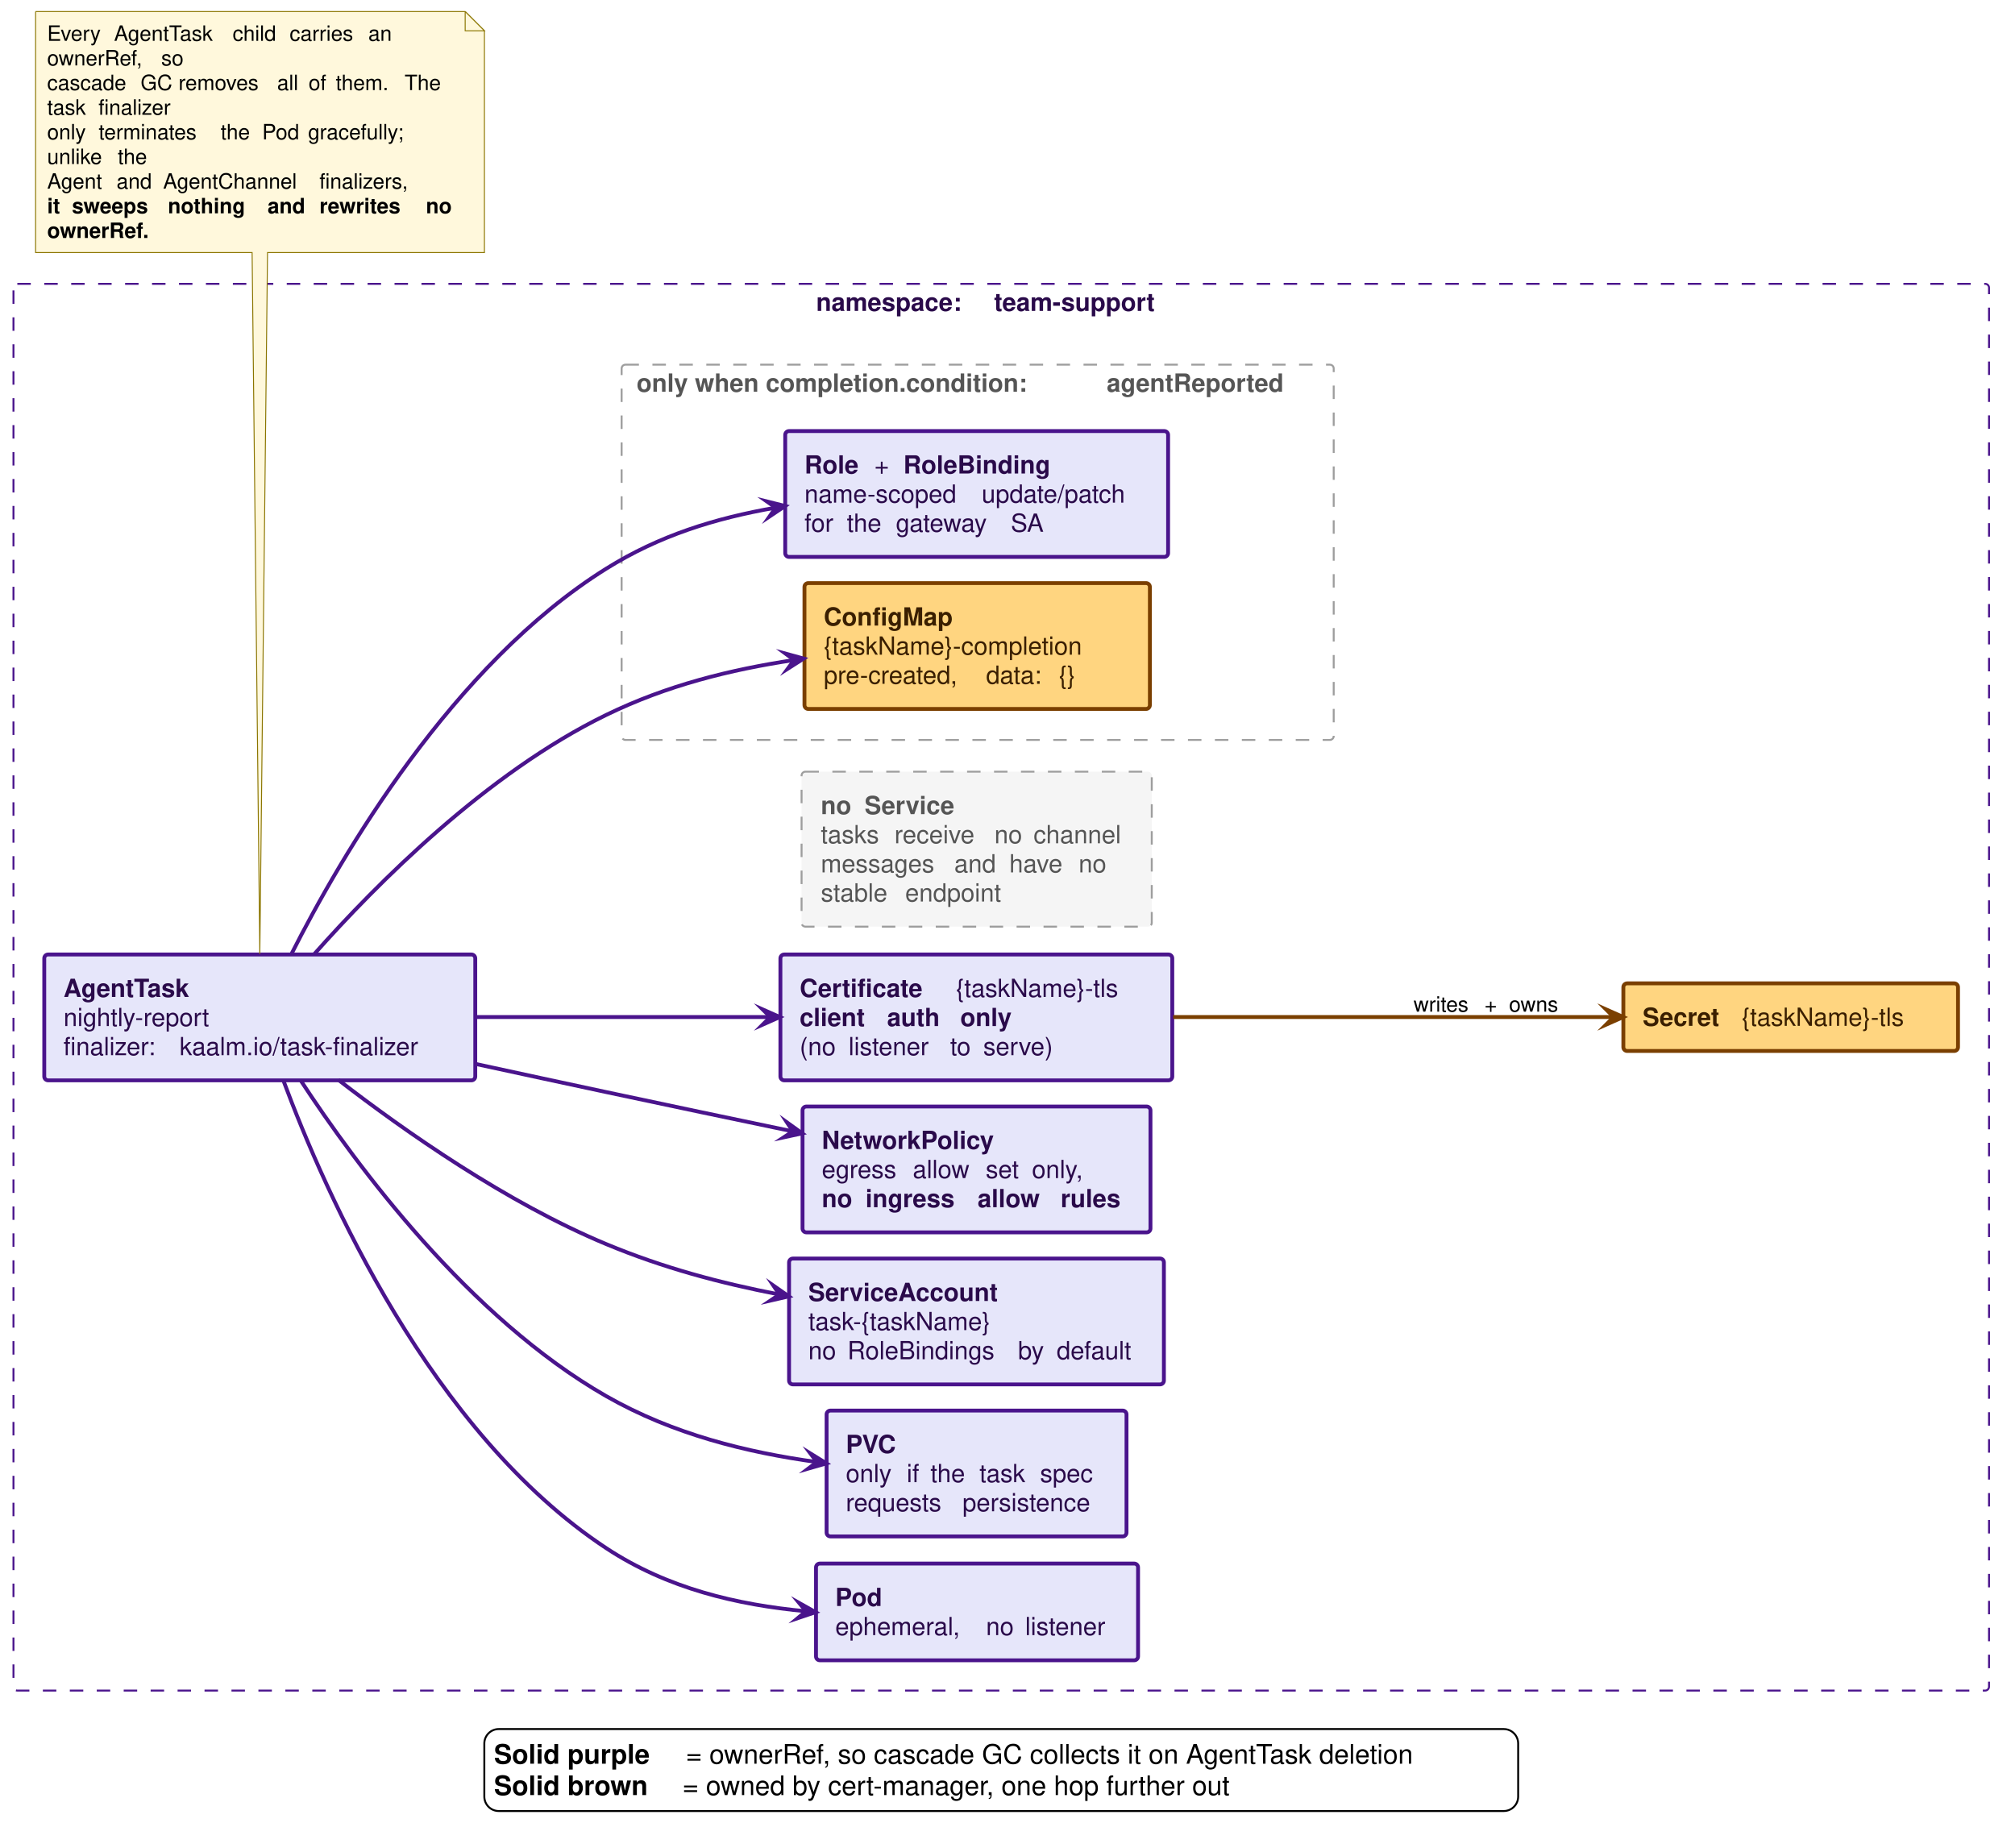
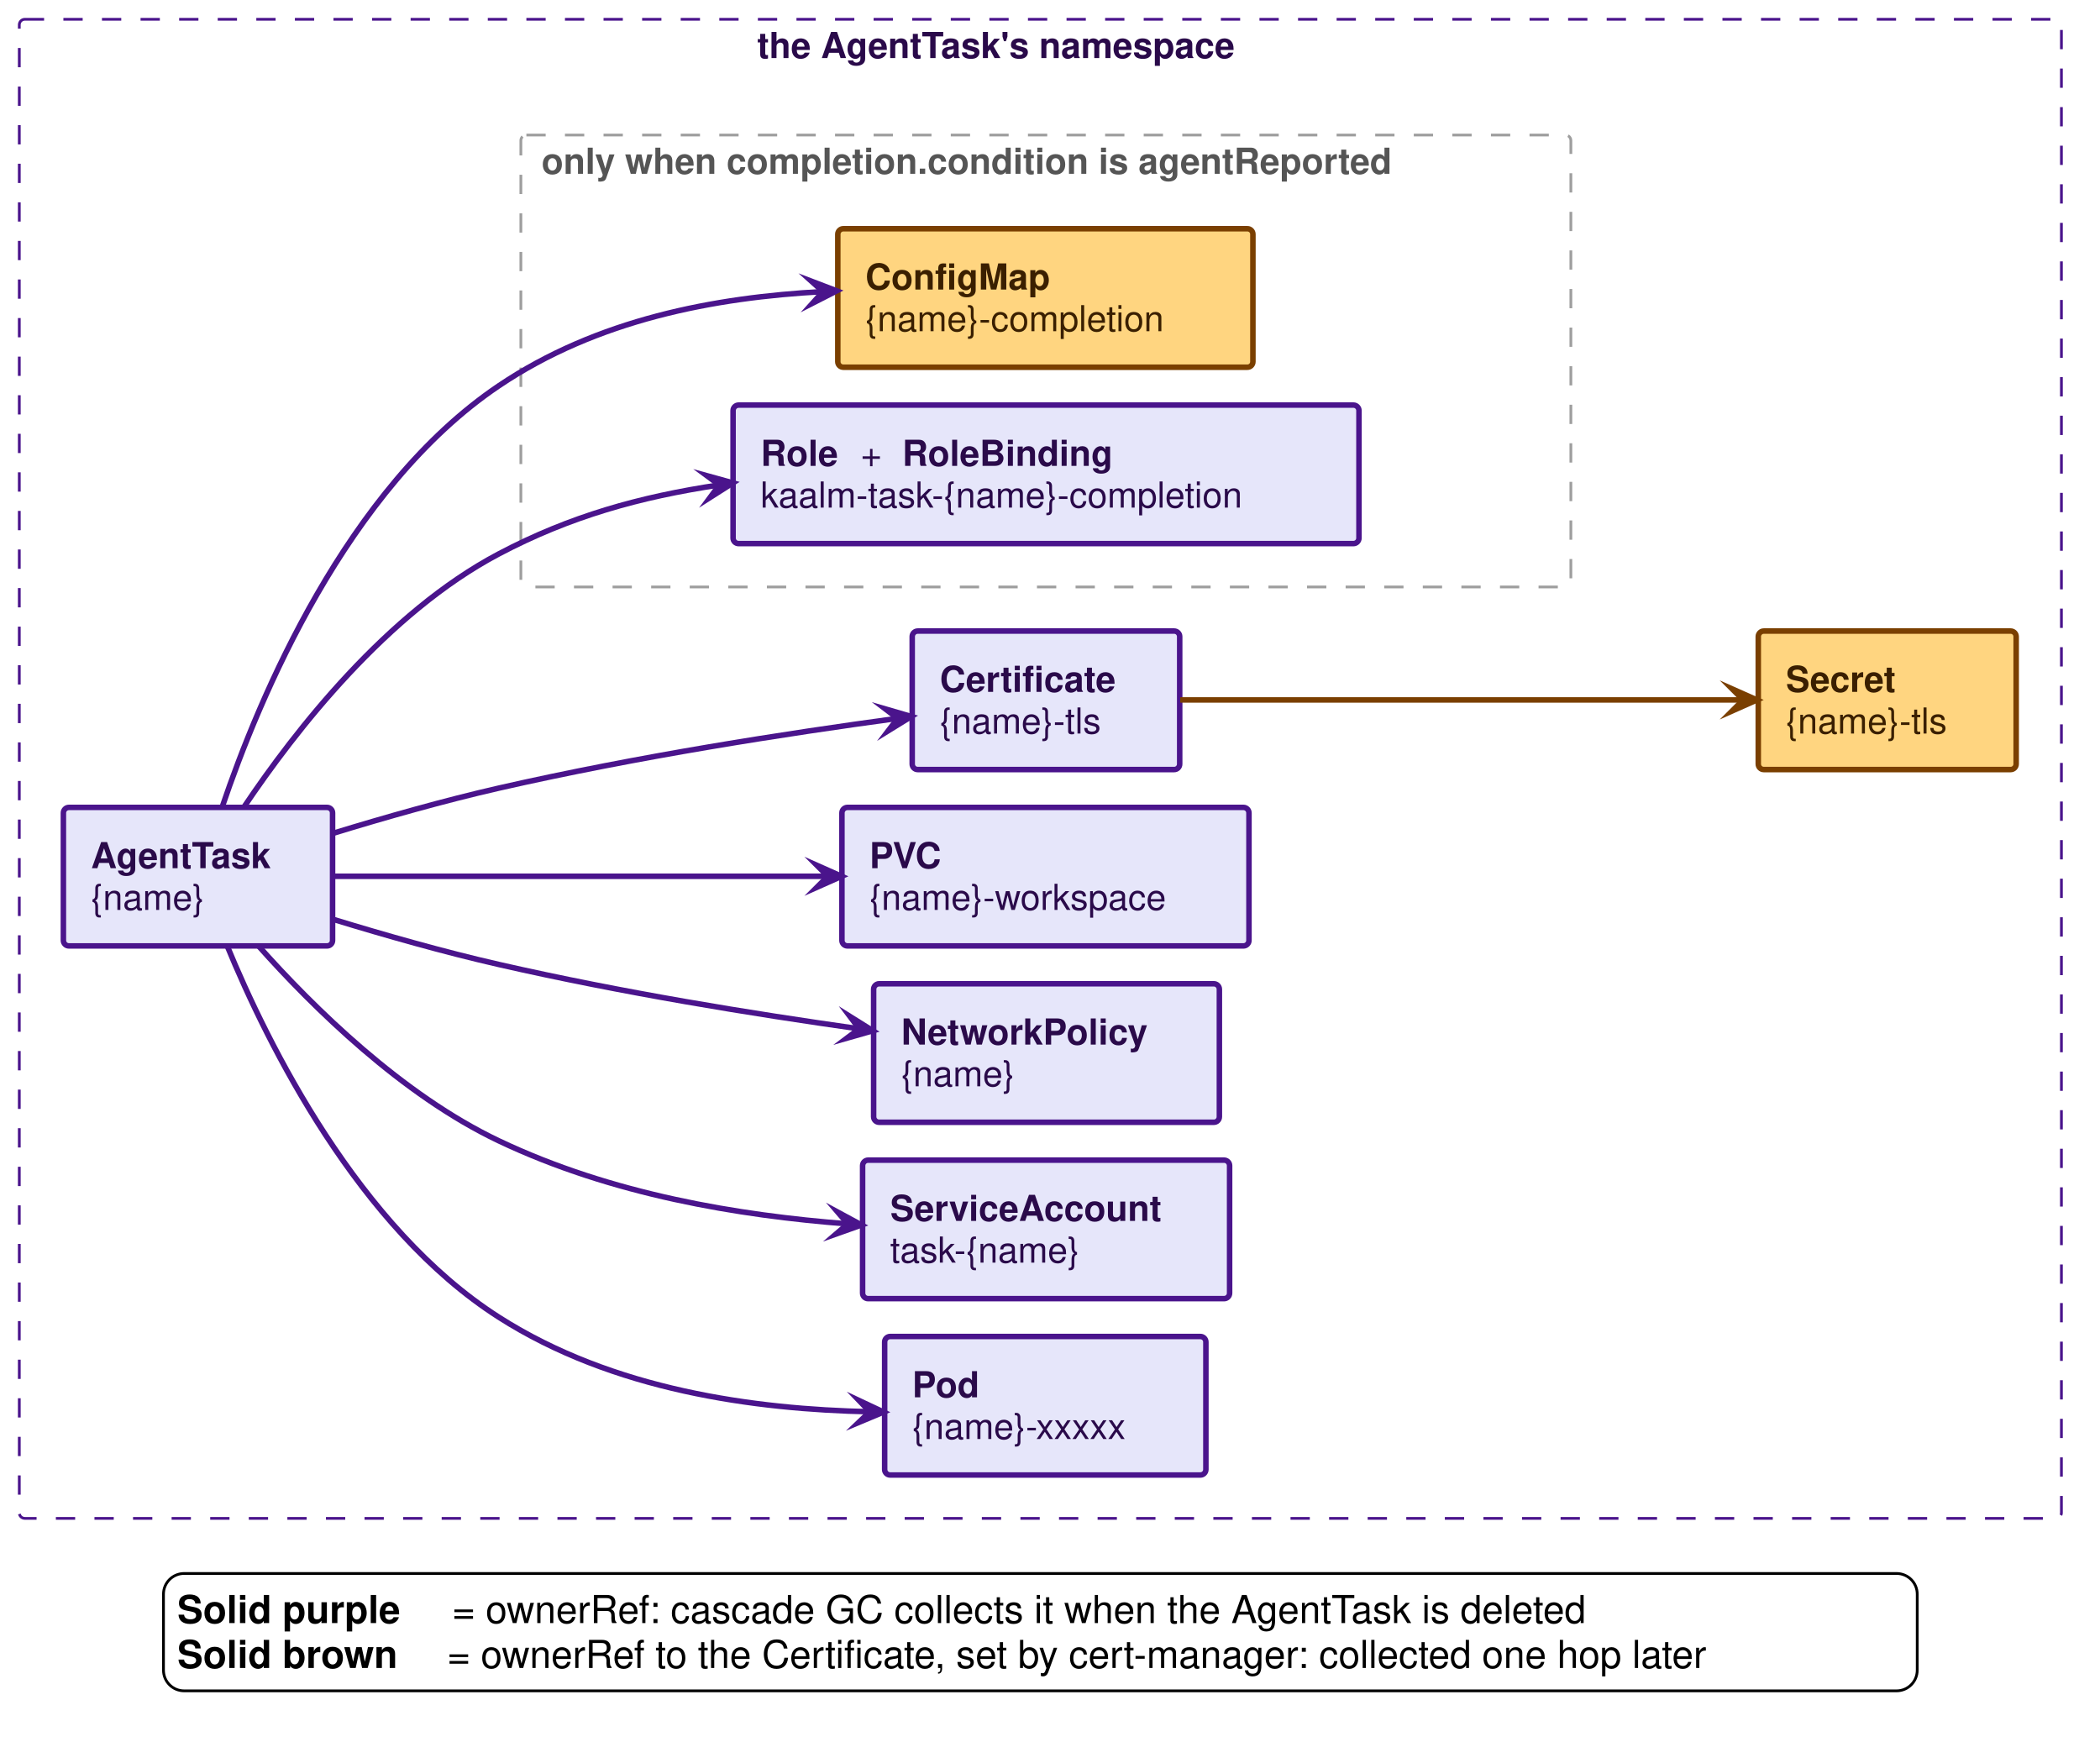
- <svg xmlns="http://www.w3.org/2000/svg" contentStyleType="text/css" data-diagram-type="DESCRIPTION" height="960px" preserveAspectRatio="none" style="width:1047px;height:960px;" version="1.1" viewBox="0 0 1047 960" width="1047px" zoomAndPan="magnify">
+ <svg xmlns="http://www.w3.org/2000/svg" contentStyleType="text/css" data-diagram-type="DESCRIPTION" height="632px" preserveAspectRatio="none" style="width:762px;height:632px;" version="1.1" viewBox="0 0 762 632" width="762px" zoomAndPan="magnify">
  <defs />
  <g>
-     <g class="cluster" data-qualified-name="ns" data-source-line="12" id="ent0001">
-       <rect fill="none" height="731" rx="2" ry="2" style="stroke:#4A148C;stroke-width:1;stroke-dasharray:7,7;" width="1026.5" x="7" y="147.5" />
-       <text fill="#2A0A4A" font-family="Helvetica" font-size="13" font-weight="700" lengthAdjust="spacing" textLength="87.928" x="424.07" y="161.567">namespace:</text>
-       <text fill="#2A0A4A" font-family="Helvetica" font-size="13" font-weight="700" lengthAdjust="spacing" textLength="99.906" x="516.524" y="161.567">team-support</text>
+     <g class="cluster" data-qualified-name="ns" data-source-line="13" id="ent0001">
+       <rect fill="none" height="544" rx="2" ry="2" style="stroke:#4A148C;stroke-width:1;stroke-dasharray:7,7;" width="741" x="7" y="7" />
+       <text fill="#2A0A4A" font-family="Helvetica" font-size="13" font-weight="700" lengthAdjust="spacing" textLength="205.461" x="274.769" y="21.067">the AgentTask's namespace</text>
    </g>
-     <g class="cluster" data-qualified-name="ns.reported" data-source-line="24" id="ent0009">
-       <rect fill="none" height="195" rx="2" ry="2" style="stroke:#9E9E9E;stroke-width:1;stroke-dasharray:7,7;" width="370" x="323" y="189.5" />
-       <text fill="#555555" font-family="Helvetica" font-size="13" font-weight="700" lengthAdjust="spacing" textLength="239.77" x="330.764" y="203.567">only when completion.condition:</text>
-       <text fill="#555555" font-family="Helvetica" font-size="13" font-weight="700" lengthAdjust="spacing" textLength="110.176" x="575.06" y="203.567">agentReported</text>
+     <g class="cluster" data-qualified-name="ns.reported" data-source-line="21" id="ent0009">
+       <rect fill="none" height="164" rx="2" ry="2" style="stroke:#9E9E9E;stroke-width:1;stroke-dasharray:7,7;" width="381" x="189" y="49" />
+       <text fill="#555555" font-family="Helvetica" font-size="13" font-weight="700" lengthAdjust="spacing" textLength="365.993" x="196.503" y="63.067">only when completion.condition is agentReported</text>
    </g>
    <g class="entity" data-qualified-name="ns.task" data-source-line="14" id="ent0002">
-       <rect fill="#E6E6FA" height="65.398" rx="2" ry="2" style="stroke:#4A148C;stroke-width:2;" width="223.95" x="23" y="496" />
-       <text fill="#2A0A4A" font-family="Helvetica" font-size="13" font-weight="700" lengthAdjust="spacing" textLength="77.676" x="33" y="518.067">AgentTask</text>
-       <text fill="#2A0A4A" font-family="Helvetica" font-size="13" lengthAdjust="spacing" textLength="89.426" x="33" y="533.2">nightly-report</text>
-       <text fill="#2A0A4A" font-family="Helvetica" font-size="13" lengthAdjust="spacing" textLength="56.164" x="33" y="548.332">finalizer:</text>
-       <text fill="#2A0A4A" font-family="Helvetica" font-size="13" lengthAdjust="spacing" textLength="4.132" x="89.164" y="548.332"> </text>
-       <text fill="#2A0A4A" font-family="Helvetica" font-size="13" lengthAdjust="spacing" textLength="143.654" x="93.296" y="548.332">kaalm.io/task-finalizer</text>
+       <rect fill="#E6E6FA" height="50.266" rx="2" ry="2" style="stroke:#4A148C;stroke-width:2;" width="97.676" x="23" y="293" />
+       <text fill="#2A0A4A" font-family="Helvetica" font-size="13" font-weight="700" lengthAdjust="spacing" textLength="77.676" x="33" y="315.067">AgentTask</text>
+       <text fill="#2A0A4A" font-family="Helvetica" font-size="13" lengthAdjust="spacing" textLength="53.409" x="33" y="330.2">{name}</text>
    </g>
-     <g class="entity" data-qualified-name="ns.pod" data-source-line="16" id="ent0003">
-       <rect fill="#E6E6FA" height="50.266" rx="2" ry="2" style="stroke:#4A148C;stroke-width:2;" width="167.335" x="424" y="812.5" />
-       <text fill="#2A0A4A" font-family="Helvetica" font-size="13" font-weight="700" lengthAdjust="spacing" textLength="27.765" x="434" y="834.567">Pod</text>
-       <text fill="#2A0A4A" font-family="Helvetica" font-size="13" lengthAdjust="spacing" textLength="74.204" x="434" y="849.7">ephemeral,</text>
-       <text fill="#2A0A4A" font-family="Helvetica" font-size="13" lengthAdjust="spacing" textLength="4.132" x="508.204" y="849.7"> </text>
-       <text fill="#2A0A4A" font-family="Helvetica" font-size="13" lengthAdjust="spacing" textLength="16.193" x="512.336" y="849.7">no</text>
-       <text fill="#2A0A4A" font-family="Helvetica" font-size="13" lengthAdjust="spacing" textLength="4.132" x="528.529" y="849.7"> </text>
-       <text fill="#2A0A4A" font-family="Helvetica" font-size="13" lengthAdjust="spacing" textLength="48.674" x="532.662" y="849.7">listener</text>
+     <g class="entity" data-qualified-name="ns.pod" data-source-line="15" id="ent0003">
+       <rect fill="#E6E6FA" height="50.266" rx="2" ry="2" style="stroke:#4A148C;stroke-width:2;" width="116.567" x="321" y="485" />
+       <text fill="#2A0A4A" font-family="Helvetica" font-size="13" font-weight="700" lengthAdjust="spacing" textLength="27.765" x="331" y="507.067">Pod</text>
+       <text fill="#2A0A4A" font-family="Helvetica" font-size="13" lengthAdjust="spacing" textLength="96.567" x="331" y="522.2">{name}-xxxxx</text>
    </g>
-     <g class="entity" data-qualified-name="ns.pvc" data-source-line="17" id="ent0004">
-       <rect fill="#E6E6FA" height="65.398" rx="2" ry="2" style="stroke:#4A148C;stroke-width:2;" width="155.84" x="429.5" y="733" />
-       <text fill="#2A0A4A" font-family="Helvetica" font-size="13" font-weight="700" lengthAdjust="spacing" textLength="29.129" x="439.5" y="755.067">PVC</text>
-       <text fill="#2A0A4A" font-family="Helvetica" font-size="13" lengthAdjust="spacing" textLength="27.498" x="439.5" y="770.2">only</text>
-       <text fill="#2A0A4A" font-family="Helvetica" font-size="13" lengthAdjust="spacing" textLength="4.132" x="466.998" y="770.2"> </text>
-       <text fill="#2A0A4A" font-family="Helvetica" font-size="13" lengthAdjust="spacing" textLength="8.188" x="471.13" y="770.2">if</text>
-       <text fill="#2A0A4A" font-family="Helvetica" font-size="13" lengthAdjust="spacing" textLength="4.132" x="479.319" y="770.2"> </text>
-       <text fill="#2A0A4A" font-family="Helvetica" font-size="13" lengthAdjust="spacing" textLength="21.334" x="483.451" y="770.2">the</text>
-       <text fill="#2A0A4A" font-family="Helvetica" font-size="13" lengthAdjust="spacing" textLength="4.132" x="504.786" y="770.2"> </text>
-       <text fill="#2A0A4A" font-family="Helvetica" font-size="13" lengthAdjust="spacing" textLength="27.365" x="508.918" y="770.2">task</text>
-       <text fill="#2A0A4A" font-family="Helvetica" font-size="13" lengthAdjust="spacing" textLength="4.132" x="536.283" y="770.2"> </text>
-       <text fill="#2A0A4A" font-family="Helvetica" font-size="13" lengthAdjust="spacing" textLength="30.17" x="540.415" y="770.2">spec</text>
-       <text fill="#2A0A4A" font-family="Helvetica" font-size="13" lengthAdjust="spacing" textLength="56.475" x="439.5" y="785.332">requests</text>
-       <text fill="#2A0A4A" font-family="Helvetica" font-size="13" lengthAdjust="spacing" textLength="4.132" x="495.975" y="785.332"> </text>
-       <text fill="#2A0A4A" font-family="Helvetica" font-size="13" lengthAdjust="spacing" textLength="75.232" x="500.107" y="785.332">persistence</text>
+     <g class="entity" data-qualified-name="ns.sa" data-source-line="16" id="ent0004">
+       <rect fill="#E6E6FA" height="50.266" rx="2" ry="2" style="stroke:#4A148C;stroke-width:2;" width="133.172" x="313" y="421" />
+       <text fill="#2A0A4A" font-family="Helvetica" font-size="13" font-weight="700" lengthAdjust="spacing" textLength="113.172" x="323" y="443.067">ServiceAccount</text>
+       <text fill="#2A0A4A" font-family="Helvetica" font-size="13" lengthAdjust="spacing" textLength="85.465" x="323" y="458.2">task-{name}</text>
    </g>
-     <g class="entity" data-qualified-name="ns.sa" data-source-line="18" id="ent0005">
-       <rect fill="#E6E6FA" height="65.398" rx="2" ry="2" style="stroke:#4A148C;stroke-width:2;" width="194.77" x="410" y="654" />
-       <text fill="#2A0A4A" font-family="Helvetica" font-size="13" font-weight="700" lengthAdjust="spacing" textLength="113.172" x="420" y="676.067">ServiceAccount</text>
-       <text fill="#2A0A4A" font-family="Helvetica" font-size="13" lengthAdjust="spacing" textLength="114.315" x="420" y="691.2">task-{taskName}</text>
-       <text fill="#2A0A4A" font-family="Helvetica" font-size="13" lengthAdjust="spacing" textLength="16.193" x="420" y="706.332">no</text>
-       <text fill="#2A0A4A" font-family="Helvetica" font-size="13" lengthAdjust="spacing" textLength="4.132" x="436.193" y="706.332"> </text>
-       <text fill="#2A0A4A" font-family="Helvetica" font-size="13" lengthAdjust="spacing" textLength="84.494" x="440.325" y="706.332">RoleBindings</text>
-       <text fill="#2A0A4A" font-family="Helvetica" font-size="13" lengthAdjust="spacing" textLength="4.132" x="524.819" y="706.332"> </text>
-       <text fill="#2A0A4A" font-family="Helvetica" font-size="13" lengthAdjust="spacing" textLength="15.945" x="528.951" y="706.332">by</text>
-       <text fill="#2A0A4A" font-family="Helvetica" font-size="13" lengthAdjust="spacing" textLength="4.132" x="544.896" y="706.332"> </text>
-       <text fill="#2A0A4A" font-family="Helvetica" font-size="13" lengthAdjust="spacing" textLength="45.741" x="549.029" y="706.332">default</text>
+     <g class="entity" data-qualified-name="ns.np" data-source-line="17" id="ent0005">
+       <rect fill="#E6E6FA" height="50.266" rx="2" ry="2" style="stroke:#4A148C;stroke-width:2;" width="125.46" x="317" y="357" />
+       <text fill="#2A0A4A" font-family="Helvetica" font-size="13" font-weight="700" lengthAdjust="spacing" textLength="105.46" x="327" y="379.067">NetworkPolicy</text>
+       <text fill="#2A0A4A" font-family="Helvetica" font-size="13" lengthAdjust="spacing" textLength="53.409" x="327" y="394.2">{name}</text>
    </g>
-     <g class="entity" data-qualified-name="ns.np" data-source-line="19" id="ent0006">
-       <rect fill="#E6E6FA" height="65.398" rx="2" ry="2" style="stroke:#4A148C;stroke-width:2;" width="180.786" x="417" y="575" />
-       <text fill="#2A0A4A" font-family="Helvetica" font-size="13" font-weight="700" lengthAdjust="spacing" textLength="105.46" x="427" y="597.067">NetworkPolicy</text>
-       <text fill="#2A0A4A" font-family="Helvetica" font-size="13" lengthAdjust="spacing" textLength="43.139" x="427" y="612.2">egress</text>
-       <text fill="#2A0A4A" font-family="Helvetica" font-size="13" lengthAdjust="spacing" textLength="4.132" x="470.139" y="612.2"> </text>
-       <text fill="#2A0A4A" font-family="Helvetica" font-size="13" lengthAdjust="spacing" textLength="33.776" x="474.271" y="612.2">allow</text>
-       <text fill="#2A0A4A" font-family="Helvetica" font-size="13" lengthAdjust="spacing" textLength="4.132" x="508.047" y="612.2"> </text>
-       <text fill="#2A0A4A" font-family="Helvetica" font-size="13" lengthAdjust="spacing" textLength="19.868" x="512.179" y="612.2">set</text>
-       <text fill="#2A0A4A" font-family="Helvetica" font-size="13" lengthAdjust="spacing" textLength="4.132" x="532.047" y="612.2"> </text>
-       <text fill="#2A0A4A" font-family="Helvetica" font-size="13" lengthAdjust="spacing" textLength="31.63" x="536.18" y="612.2">only,</text>
-       <text fill="#2A0A4A" font-family="Helvetica" font-size="13" font-weight="700" lengthAdjust="spacing" textLength="18.186" x="427" y="627.332">no</text>
-       <text fill="#2A0A4A" font-family="Helvetica" font-size="13" font-weight="700" lengthAdjust="spacing" textLength="4.526" x="445.186" y="627.332"> </text>
-       <text fill="#2A0A4A" font-family="Helvetica" font-size="13" font-weight="700" lengthAdjust="spacing" textLength="53.72" x="449.712" y="627.332">ingress</text>
-       <text fill="#2A0A4A" font-family="Helvetica" font-size="13" font-weight="700" lengthAdjust="spacing" textLength="4.526" x="503.432" y="627.332"> </text>
-       <text fill="#2A0A4A" font-family="Helvetica" font-size="13" font-weight="700" lengthAdjust="spacing" textLength="38.626" x="507.958" y="627.332">allow</text>
-       <text fill="#2A0A4A" font-family="Helvetica" font-size="13" font-weight="700" lengthAdjust="spacing" textLength="4.526" x="546.583" y="627.332"> </text>
-       <text fill="#2A0A4A" font-family="Helvetica" font-size="13" font-weight="700" lengthAdjust="spacing" textLength="36.677" x="551.109" y="627.332">rules</text>
+     <g class="entity" data-qualified-name="ns.pvc" data-source-line="18" id="ent0006">
+       <rect fill="#E6E6FA" height="50.266" rx="2" ry="2" style="stroke:#4A148C;stroke-width:2;" width="147.696" x="305.5" y="293" />
+       <text fill="#2A0A4A" font-family="Helvetica" font-size="13" font-weight="700" lengthAdjust="spacing" textLength="29.129" x="315.5" y="315.067">PVC</text>
+       <text fill="#2A0A4A" font-family="Helvetica" font-size="13" lengthAdjust="spacing" textLength="127.696" x="315.5" y="330.2">{name}-workspace</text>
    </g>
-     <g class="entity" data-qualified-name="ns.cert" data-source-line="20" id="ent0007">
-       <rect fill="#E6E6FA" height="65.398" rx="2" ry="2" style="stroke:#4A148C;stroke-width:2;" width="203.625" x="405.5" y="496" />
-       <text fill="#2A0A4A" font-family="Helvetica" font-size="13" font-weight="700" lengthAdjust="spacing" textLength="77.061" x="415.5" y="518.067">Certificate</text>
-       <text fill="#2A0A4A" font-family="Helvetica" font-size="13" lengthAdjust="spacing" textLength="4.132" x="492.56" y="518.067"> </text>
-       <text fill="#2A0A4A" font-family="Helvetica" font-size="13" lengthAdjust="spacing" textLength="102.432" x="496.693" y="518.067">{taskName}-tls</text>
-       <text fill="#2A0A4A" font-family="Helvetica" font-size="13" font-weight="700" lengthAdjust="spacing" textLength="40.904" x="415.5" y="533.2">client</text>
-       <text fill="#2A0A4A" font-family="Helvetica" font-size="13" font-weight="700" lengthAdjust="spacing" textLength="4.526" x="456.404" y="533.2"> </text>
-       <text fill="#2A0A4A" font-family="Helvetica" font-size="13" font-weight="700" lengthAdjust="spacing" textLength="33.497" x="460.93" y="533.2">auth</text>
-       <text fill="#2A0A4A" font-family="Helvetica" font-size="13" font-weight="700" lengthAdjust="spacing" textLength="4.526" x="494.427" y="533.2"> </text>
-       <text fill="#2A0A4A" font-family="Helvetica" font-size="13" font-weight="700" lengthAdjust="spacing" textLength="31.116" x="498.953" y="533.2">only</text>
-       <text fill="#2A0A4A" font-family="Helvetica" font-size="13" lengthAdjust="spacing" textLength="21.265" x="415.5" y="548.332">(no</text>
-       <text fill="#2A0A4A" font-family="Helvetica" font-size="13" lengthAdjust="spacing" textLength="4.132" x="436.765" y="548.332"> </text>
-       <text fill="#2A0A4A" font-family="Helvetica" font-size="13" lengthAdjust="spacing" textLength="48.674" x="440.897" y="548.332">listener</text>
-       <text fill="#2A0A4A" font-family="Helvetica" font-size="13" lengthAdjust="spacing" textLength="4.132" x="489.571" y="548.332"> </text>
-       <text fill="#2A0A4A" font-family="Helvetica" font-size="13" lengthAdjust="spacing" textLength="13.051" x="493.703" y="548.332">to</text>
-       <text fill="#2A0A4A" font-family="Helvetica" font-size="13" lengthAdjust="spacing" textLength="4.132" x="506.754" y="548.332"> </text>
-       <text fill="#2A0A4A" font-family="Helvetica" font-size="13" lengthAdjust="spacing" textLength="40.879" x="510.886" y="548.332">serve)</text>
+     <g class="entity" data-qualified-name="ns.cert" data-source-line="19" id="ent0007">
+       <rect fill="#E6E6FA" height="50.266" rx="2" ry="2" style="stroke:#4A148C;stroke-width:2;" width="97.061" x="331" y="229" />
+       <text fill="#2A0A4A" font-family="Helvetica" font-size="13" font-weight="700" lengthAdjust="spacing" textLength="77.061" x="341" y="251.067">Certificate</text>
+       <text fill="#2A0A4A" font-family="Helvetica" font-size="13" lengthAdjust="spacing" textLength="73.582" x="341" y="266.2">{name}-tls</text>
    </g>
-     <g class="entity" data-qualified-name="ns.secret" data-source-line="22" id="ent0008">
-       <rect fill="#FFD580" height="35.133" rx="2" ry="2" style="stroke:#7A3F00;stroke-width:2;" width="173.893" x="843.5" y="511" />
-       <text fill="#3A1F00" font-family="Helvetica" font-size="13" font-weight="700" lengthAdjust="spacing" textLength="47.328" x="853.5" y="533.067">Secret</text>
-       <text fill="#3A1F00" font-family="Helvetica" font-size="13" lengthAdjust="spacing" textLength="4.132" x="900.828" y="533.067"> </text>
-       <text fill="#3A1F00" font-family="Helvetica" font-size="13" lengthAdjust="spacing" textLength="102.432" x="904.96" y="533.067">{taskName}-tls</text>
+     <g class="entity" data-qualified-name="ns.secret" data-source-line="20" id="ent0008">
+       <rect fill="#FFD580" height="50.266" rx="2" ry="2" style="stroke:#7A3F00;stroke-width:2;" width="93.582" x="638" y="229" />
+       <text fill="#3A1F00" font-family="Helvetica" font-size="13" font-weight="700" lengthAdjust="spacing" textLength="47.328" x="648" y="251.067">Secret</text>
+       <text fill="#3A1F00" font-family="Helvetica" font-size="13" lengthAdjust="spacing" textLength="73.582" x="648" y="266.2">{name}-tls</text>
    </g>
-     <g class="entity" data-qualified-name="ns.nosvc" data-source-line="29" id="ent0012">
-       <rect fill="#F5F5F5" height="80.531" rx="2" ry="2" style="stroke:#9E9E9E;stroke-width:1;stroke-dasharray:7,7;" width="181.96" x="416.5" y="401" />
-       <text fill="#555555" font-family="Helvetica" font-size="13" font-weight="700" lengthAdjust="spacing" textLength="18.186" x="426.5" y="423.067">no</text>
-       <text fill="#555555" font-family="Helvetica" font-size="13" font-weight="700" lengthAdjust="spacing" textLength="4.526" x="444.686" y="423.067"> </text>
-       <text fill="#555555" font-family="Helvetica" font-size="13" font-weight="700" lengthAdjust="spacing" textLength="54.044" x="449.212" y="423.067">Service</text>
-       <text fill="#555555" font-family="Helvetica" font-size="13" lengthAdjust="spacing" textLength="34.138" x="426.5" y="438.2">tasks</text>
-       <text fill="#555555" font-family="Helvetica" font-size="13" lengthAdjust="spacing" textLength="4.132" x="460.638" y="438.2"> </text>
-       <text fill="#555555" font-family="Helvetica" font-size="13" lengthAdjust="spacing" textLength="47.791" x="464.77" y="438.2">receive</text>
-       <text fill="#555555" font-family="Helvetica" font-size="13" lengthAdjust="spacing" textLength="4.132" x="512.562" y="438.2"> </text>
-       <text fill="#555555" font-family="Helvetica" font-size="13" lengthAdjust="spacing" textLength="16.193" x="516.694" y="438.2">no</text>
-       <text fill="#555555" font-family="Helvetica" font-size="13" lengthAdjust="spacing" textLength="4.132" x="532.887" y="438.2"> </text>
-       <text fill="#555555" font-family="Helvetica" font-size="13" lengthAdjust="spacing" textLength="51.441" x="537.019" y="438.2">channel</text>
-       <text fill="#555555" font-family="Helvetica" font-size="13" lengthAdjust="spacing" textLength="65.197" x="426.5" y="453.332">messages</text>
-       <text fill="#555555" font-family="Helvetica" font-size="13" lengthAdjust="spacing" textLength="4.132" x="491.697" y="453.332"> </text>
-       <text fill="#555555" font-family="Helvetica" font-size="13" lengthAdjust="spacing" textLength="24.457" x="495.829" y="453.332">and</text>
-       <text fill="#555555" font-family="Helvetica" font-size="13" lengthAdjust="spacing" textLength="4.132" x="520.287" y="453.332"> </text>
-       <text fill="#555555" font-family="Helvetica" font-size="13" lengthAdjust="spacing" textLength="31.897" x="524.419" y="453.332">have</text>
-       <text fill="#555555" font-family="Helvetica" font-size="13" lengthAdjust="spacing" textLength="4.132" x="556.316" y="453.332"> </text>
-       <text fill="#555555" font-family="Helvetica" font-size="13" lengthAdjust="spacing" textLength="16.193" x="560.448" y="453.332">no</text>
-       <text fill="#555555" font-family="Helvetica" font-size="13" lengthAdjust="spacing" textLength="39.698" x="426.5" y="468.465">stable</text>
-       <text fill="#555555" font-family="Helvetica" font-size="13" lengthAdjust="spacing" textLength="4.132" x="466.198" y="468.465"> </text>
-       <text fill="#555555" font-family="Helvetica" font-size="13" lengthAdjust="spacing" textLength="57.643" x="470.331" y="468.465">endpoint</text>
+     <g class="entity" data-qualified-name="ns.reported.cm" data-source-line="22" id="ent0010">
+       <rect fill="#FFD580" height="50.266" rx="2" ry="2" style="stroke:#7A3F00;stroke-width:2;" width="150.628" x="304" y="83" />
+       <text fill="#3A1F00" font-family="Helvetica" font-size="13" font-weight="700" lengthAdjust="spacing" textLength="78.159" x="314" y="105.067">ConfigMap</text>
+       <text fill="#3A1F00" font-family="Helvetica" font-size="13" lengthAdjust="spacing" textLength="130.628" x="314" y="120.2">{name}-completion</text>
    </g>
-     <g class="entity" data-qualified-name="ns.reported.cm" data-source-line="25" id="ent0010">
-       <rect fill="#FFD580" height="65.398" rx="2" ry="2" style="stroke:#7A3F00;stroke-width:2;" width="179.478" x="418" y="303" />
-       <text fill="#3A1F00" font-family="Helvetica" font-size="13" font-weight="700" lengthAdjust="spacing" textLength="78.159" x="428" y="325.067">ConfigMap</text>
-       <text fill="#3A1F00" font-family="Helvetica" font-size="13" lengthAdjust="spacing" textLength="159.478" x="428" y="340.2">{taskName}-completion</text>
-       <text fill="#3A1F00" font-family="Helvetica" font-size="13" lengthAdjust="spacing" textLength="80.222" x="428" y="355.332">pre-created,</text>
-       <text fill="#3A1F00" font-family="Helvetica" font-size="13" lengthAdjust="spacing" textLength="4.132" x="508.222" y="355.332"> </text>
-       <text fill="#3A1F00" font-family="Helvetica" font-size="13" lengthAdjust="spacing" textLength="33.662" x="512.354" y="355.332">data:</text>
-       <text fill="#3A1F00" font-family="Helvetica" font-size="13" lengthAdjust="spacing" textLength="4.132" x="546.016" y="355.332"> </text>
-       <text fill="#3A1F00" font-family="Helvetica" font-size="13" lengthAdjust="spacing" textLength="16.542" x="550.148" y="355.332">{}</text>
+     <g class="entity" data-qualified-name="ns.reported.rbac" data-source-line="23" id="ent0011">
+       <rect fill="#E6E6FA" height="50.266" rx="2" ry="2" style="stroke:#4A148C;stroke-width:2;" width="227.111" x="266" y="147" />
+       <text fill="#2A0A4A" font-family="Helvetica" font-size="13" font-weight="700" lengthAdjust="spacing" textLength="32.214" x="276" y="169.067">Role</text>
+       <text fill="#2A0A4A" font-family="Helvetica" font-size="13" lengthAdjust="spacing" textLength="4.132" x="308.214" y="169.067"> </text>
+       <text fill="#2A0A4A" font-family="Helvetica" font-size="13" lengthAdjust="spacing" textLength="10.893" x="312.347" y="169.067">+</text>
+       <text fill="#2A0A4A" font-family="Helvetica" font-size="13" lengthAdjust="spacing" textLength="4.132" x="323.239" y="169.067"> </text>
+       <text fill="#2A0A4A" font-family="Helvetica" font-size="13" font-weight="700" lengthAdjust="spacing" textLength="88.156" x="327.372" y="169.067">RoleBinding</text>
+       <text fill="#2A0A4A" font-family="Helvetica" font-size="13" lengthAdjust="spacing" textLength="207.111" x="276" y="184.2">kaalm-task-{name}-completion</text>
    </g>
-     <g class="entity" data-qualified-name="ns.reported.rbac" data-source-line="26" id="ent0011">
-       <rect fill="#E6E6FA" height="65.398" rx="2" ry="2" style="stroke:#4A148C;stroke-width:2;" width="198.953" x="408" y="224" />
-       <text fill="#2A0A4A" font-family="Helvetica" font-size="13" font-weight="700" lengthAdjust="spacing" textLength="32.214" x="418" y="246.067">Role</text>
-       <text fill="#2A0A4A" font-family="Helvetica" font-size="13" lengthAdjust="spacing" textLength="4.132" x="450.214" y="246.067"> </text>
-       <text fill="#2A0A4A" font-family="Helvetica" font-size="13" lengthAdjust="spacing" textLength="10.893" x="454.347" y="246.067">+</text>
-       <text fill="#2A0A4A" font-family="Helvetica" font-size="13" lengthAdjust="spacing" textLength="4.132" x="465.239" y="246.067"> </text>
-       <text fill="#2A0A4A" font-family="Helvetica" font-size="13" font-weight="700" lengthAdjust="spacing" textLength="88.156" x="469.372" y="246.067">RoleBinding</text>
-       <text fill="#2A0A4A" font-family="Helvetica" font-size="13" lengthAdjust="spacing" textLength="87.934" x="418" y="261.2">name-scoped</text>
-       <text fill="#2A0A4A" font-family="Helvetica" font-size="13" lengthAdjust="spacing" textLength="4.132" x="505.934" y="261.2"> </text>
-       <text fill="#2A0A4A" font-family="Helvetica" font-size="13" lengthAdjust="spacing" textLength="86.887" x="510.066" y="261.2">update/patch</text>
-       <text fill="#2A0A4A" font-family="Helvetica" font-size="13" lengthAdjust="spacing" textLength="17.875" x="418" y="276.332">for</text>
-       <text fill="#2A0A4A" font-family="Helvetica" font-size="13" lengthAdjust="spacing" textLength="4.132" x="435.875" y="276.332"> </text>
-       <text fill="#2A0A4A" font-family="Helvetica" font-size="13" lengthAdjust="spacing" textLength="21.334" x="440.007" y="276.332">the</text>
-       <text fill="#2A0A4A" font-family="Helvetica" font-size="13" lengthAdjust="spacing" textLength="4.132" x="461.342" y="276.332"> </text>
-       <text fill="#2A0A4A" font-family="Helvetica" font-size="13" lengthAdjust="spacing" textLength="55.605" x="465.474" y="276.332">gateway</text>
-       <text fill="#2A0A4A" font-family="Helvetica" font-size="13" lengthAdjust="spacing" textLength="4.132" x="521.08" y="276.332"> </text>
-       <text fill="#2A0A4A" font-family="Helvetica" font-size="13" lengthAdjust="spacing" textLength="17.145" x="525.212" y="276.332">SA</text>
+     <g class="link" data-entity-1="ent0002" data-entity-2="ent0003" data-link-type="dependency" data-source-line="27" id="lnk12">
+       <path d="M82.34,343.04 C97.25,379.24 130.03,445.42 181,478 C222.56,504.57 273.781,511.401 315.611,512.311" fill="none" id="task-to-pod" style="stroke:#4A148C;stroke-width:2;" />
+       <polygon fill="#4A148C" points="320.61,512.42,311.699,508.225,315.611,512.311,311.525,516.223,320.61,512.42" style="stroke:#4A148C;stroke-width:2;stroke-linejoin:miter;stroke-miterlimit:10;" />
    </g>
-     <g class="entity" data-qualified-name="GMN22" data-source-line="45" id="ent0023">
-       <path d="M18.5,6 L18.5,131.242 A0,0 0 0 0 18.5,131.242 L131,131.242 L135,495.71 L139,131.242 L251.707,131.242 A0,0 0 0 0 251.707,131.242 L251.707,16 L241.707,6 L18.5,6 A0,0 0 0 0 18.5,6" fill="#FFF8DC" style="stroke:#8B7500;stroke-width:0.5;" />
-       <path d="M241.707,6 L241.707,16 L251.707,16 L241.707,6" fill="#FFF8DC" style="stroke:#8B7500;stroke-width:0.5;" />
-       <text fill="#000000" font-family="Helvetica" font-size="11" lengthAdjust="spacing" textLength="31.26" x="24.5" y="21.21">Every</text>
-       <text fill="#000000" font-family="Helvetica" font-size="11" lengthAdjust="spacing" textLength="3.497" x="55.76" y="21.21"> </text>
-       <text fill="#000000" font-family="Helvetica" font-size="11" lengthAdjust="spacing" textLength="58.121" x="59.256" y="21.21">AgentTask</text>
-       <text fill="#000000" font-family="Helvetica" font-size="11" lengthAdjust="spacing" textLength="3.497" x="117.377" y="21.21"> </text>
-       <text fill="#000000" font-family="Helvetica" font-size="11" lengthAdjust="spacing" textLength="26.114" x="120.874" y="21.21">child</text>
-       <text fill="#000000" font-family="Helvetica" font-size="11" lengthAdjust="spacing" textLength="3.497" x="146.988" y="21.21"> </text>
-       <text fill="#000000" font-family="Helvetica" font-size="11" lengthAdjust="spacing" textLength="37.388" x="150.484" y="21.21">carries</text>
-       <text fill="#000000" font-family="Helvetica" font-size="11" lengthAdjust="spacing" textLength="3.497" x="187.873" y="21.21"> </text>
-       <text fill="#000000" font-family="Helvetica" font-size="11" lengthAdjust="spacing" textLength="13.712" x="191.369" y="21.21">an</text>
-       <text fill="#000000" font-family="Helvetica" font-size="11" lengthAdjust="spacing" textLength="55.768" x="24.5" y="34.015">ownerRef,</text>
-       <text fill="#000000" font-family="Helvetica" font-size="11" lengthAdjust="spacing" textLength="3.497" x="80.268" y="34.015"> </text>
-       <text fill="#000000" font-family="Helvetica" font-size="11" lengthAdjust="spacing" textLength="12.461" x="83.765" y="34.015">so</text>
-       <text fill="#000000" font-family="Helvetica" font-size="11" lengthAdjust="spacing" textLength="45.058" x="24.5" y="46.82">cascade</text>
-       <text fill="#000000" font-family="Helvetica" font-size="11" lengthAdjust="spacing" textLength="3.497" x="69.558" y="46.82"> </text>
-       <text fill="#000000" font-family="Helvetica" font-size="11" lengthAdjust="spacing" textLength="16.205" x="73.055" y="46.82">GC</text>
-       <text fill="#000000" font-family="Helvetica" font-size="11" lengthAdjust="spacing" textLength="3.497" x="89.259" y="46.82"> </text>
-       <text fill="#000000" font-family="Helvetica" font-size="11" lengthAdjust="spacing" textLength="47.744" x="92.756" y="46.82">removes</text>
-       <text fill="#000000" font-family="Helvetica" font-size="11" lengthAdjust="spacing" textLength="3.497" x="140.5" y="46.82"> </text>
-       <text fill="#000000" font-family="Helvetica" font-size="11" lengthAdjust="spacing" textLength="12.853" x="143.996" y="46.82">all</text>
-       <text fill="#000000" font-family="Helvetica" font-size="11" lengthAdjust="spacing" textLength="3.497" x="156.849" y="46.82"> </text>
-       <text fill="#000000" font-family="Helvetica" font-size="11" lengthAdjust="spacing" textLength="10.602" x="160.346" y="46.82">of</text>
-       <text fill="#000000" font-family="Helvetica" font-size="11" lengthAdjust="spacing" textLength="3.497" x="170.948" y="46.82"> </text>
-       <text fill="#000000" font-family="Helvetica" font-size="11" lengthAdjust="spacing" textLength="32.264" x="174.445" y="46.82">them.</text>
-       <text fill="#000000" font-family="Helvetica" font-size="11" lengthAdjust="spacing" textLength="3.497" x="206.709" y="46.82"> </text>
-       <text fill="#000000" font-family="Helvetica" font-size="11" lengthAdjust="spacing" textLength="20.459" x="210.206" y="46.82">The</text>
-       <text fill="#000000" font-family="Helvetica" font-size="11" lengthAdjust="spacing" textLength="23.155" x="24.5" y="59.624">task</text>
-       <text fill="#000000" font-family="Helvetica" font-size="11" lengthAdjust="spacing" textLength="3.497" x="47.655" y="59.624"> </text>
-       <text fill="#000000" font-family="Helvetica" font-size="11" lengthAdjust="spacing" textLength="43.817" x="51.151" y="59.624">finalizer</text>
-       <text fill="#000000" font-family="Helvetica" font-size="11" lengthAdjust="spacing" textLength="23.268" x="24.5" y="72.429">only</text>
-       <text fill="#000000" font-family="Helvetica" font-size="11" lengthAdjust="spacing" textLength="3.497" x="47.768" y="72.429"> </text>
-       <text fill="#000000" font-family="Helvetica" font-size="11" lengthAdjust="spacing" textLength="59.898" x="51.264" y="72.429">terminates</text>
-       <text fill="#000000" font-family="Helvetica" font-size="11" lengthAdjust="spacing" textLength="3.497" x="111.163" y="72.429"> </text>
-       <text fill="#000000" font-family="Helvetica" font-size="11" lengthAdjust="spacing" textLength="18.052" x="114.659" y="72.429">the</text>
-       <text fill="#000000" font-family="Helvetica" font-size="11" lengthAdjust="spacing" textLength="3.497" x="132.711" y="72.429"> </text>
-       <text fill="#000000" font-family="Helvetica" font-size="11" lengthAdjust="spacing" textLength="20.346" x="136.208" y="72.429">Pod</text>
-       <text fill="#000000" font-family="Helvetica" font-size="11" lengthAdjust="spacing" textLength="3.497" x="156.554" y="72.429"> </text>
-       <text fill="#000000" font-family="Helvetica" font-size="11" lengthAdjust="spacing" textLength="58.233" x="160.05" y="72.429">gracefully;</text>
-       <text fill="#000000" font-family="Helvetica" font-size="11" lengthAdjust="spacing" textLength="33.193" x="24.5" y="85.234">unlike</text>
-       <text fill="#000000" font-family="Helvetica" font-size="11" lengthAdjust="spacing" textLength="3.497" x="57.693" y="85.234"> </text>
-       <text fill="#000000" font-family="Helvetica" font-size="11" lengthAdjust="spacing" textLength="18.052" x="61.19" y="85.234">the</text>
-       <text fill="#000000" font-family="Helvetica" font-size="11" lengthAdjust="spacing" textLength="32.56" x="24.5" y="98.039">Agent</text>
-       <text fill="#000000" font-family="Helvetica" font-size="11" lengthAdjust="spacing" textLength="3.497" x="57.06" y="98.039"> </text>
-       <text fill="#000000" font-family="Helvetica" font-size="11" lengthAdjust="spacing" textLength="20.695" x="60.556" y="98.039">and</text>
-       <text fill="#000000" font-family="Helvetica" font-size="11" lengthAdjust="spacing" textLength="3.497" x="81.251" y="98.039"> </text>
-       <text fill="#000000" font-family="Helvetica" font-size="11" lengthAdjust="spacing" textLength="77.72" x="84.748" y="98.039">AgentChannel</text>
-       <text fill="#000000" font-family="Helvetica" font-size="11" lengthAdjust="spacing" textLength="3.497" x="162.467" y="98.039"> </text>
-       <text fill="#000000" font-family="Helvetica" font-size="11" lengthAdjust="spacing" textLength="53.045" x="165.964" y="98.039">finalizers,</text>
-       <text fill="#000000" font-family="Helvetica" font-size="11" font-weight="700" lengthAdjust="spacing" textLength="9.029" x="24.5" y="110.843">it</text>
-       <text fill="#000000" font-family="Helvetica" font-size="11" font-weight="700" lengthAdjust="spacing" textLength="3.83" x="33.529" y="110.843"> </text>
-       <text fill="#000000" font-family="Helvetica" font-size="11" font-weight="700" lengthAdjust="spacing" textLength="46.052" x="37.358" y="110.843">sweeps</text>
-       <text fill="#000000" font-family="Helvetica" font-size="11" font-weight="700" lengthAdjust="spacing" textLength="3.83" x="83.41" y="110.843"> </text>
-       <text fill="#000000" font-family="Helvetica" font-size="11" font-weight="700" lengthAdjust="spacing" textLength="47.953" x="87.24" y="110.843">nothing</text>
-       <text fill="#000000" font-family="Helvetica" font-size="11" font-weight="700" lengthAdjust="spacing" textLength="3.83" x="135.193" y="110.843"> </text>
-       <text fill="#000000" font-family="Helvetica" font-size="11" font-weight="700" lengthAdjust="spacing" textLength="23.128" x="139.023" y="110.843">and</text>
-       <text fill="#000000" font-family="Helvetica" font-size="11" font-weight="700" lengthAdjust="spacing" textLength="3.83" x="162.15" y="110.843"> </text>
-       <text fill="#000000" font-family="Helvetica" font-size="11" font-weight="700" lengthAdjust="spacing" textLength="51.509" x="165.98" y="110.843">rewrites</text>
-       <text fill="#000000" font-family="Helvetica" font-size="11" font-weight="700" lengthAdjust="spacing" textLength="3.83" x="217.489" y="110.843"> </text>
-       <text fill="#000000" font-family="Helvetica" font-size="11" font-weight="700" lengthAdjust="spacing" textLength="15.388" x="221.318" y="110.843">no</text>
-       <text fill="#000000" font-family="Helvetica" font-size="11" font-weight="700" lengthAdjust="spacing" textLength="63.331" x="24.5" y="123.648">ownerRef.</text>
+     <g class="link" data-entity-1="ent0002" data-entity-2="ent0004" data-link-type="dependency" data-source-line="28" id="lnk13">
+       <path d="M93.77,343.24 C113.7,365.64 145.88,397.31 181,414 C222.1,433.53 267.865,441.064 307.635,444.144" fill="none" id="task-to-sa" style="stroke:#4A148C;stroke-width:2;" />
+       <polygon fill="#4A148C" points="312.62,444.53,303.956,439.847,307.635,444.144,303.338,447.823,312.62,444.53" style="stroke:#4A148C;stroke-width:2;stroke-linejoin:miter;stroke-miterlimit:10;" />
    </g>
-     <g class="link" data-entity-1="ent0002" data-entity-2="ent0003" data-link-type="dependency" data-source-line="32" id="lnk13">
-       <path d="M147.15,561.23 C169.12,620.36 223.94,744.44 315,804.5 C346.82,825.49 382.892,833.912 418.812,837.292" fill="none" id="task-to-pod" style="stroke:#4A148C;stroke-width:2;" />
-       <polygon fill="#4A148C" points="423.79,837.76,415.204,832.934,418.812,837.292,414.455,840.899,423.79,837.76" style="stroke:#4A148C;stroke-width:2;stroke-linejoin:miter;stroke-miterlimit:10;" />
+     <g class="link" data-entity-1="ent0002" data-entity-2="ent0005" data-link-type="dependency" data-source-line="29" id="lnk14">
+       <path d="M121.04,333.66 C139.63,339.35 161.17,345.48 181,350 C226.04,360.28 272.639,367.809 311.779,373.349" fill="none" id="task-to-np" style="stroke:#4A148C;stroke-width:2;" />
+       <polygon fill="#4A148C" points="316.73,374.05,308.379,368.828,311.779,373.349,307.258,376.749,316.73,374.05" style="stroke:#4A148C;stroke-width:2;stroke-linejoin:miter;stroke-miterlimit:10;" />
    </g>
-     <g class="link" data-entity-1="ent0002" data-entity-2="ent0004" data-link-type="dependency" data-source-line="33" id="lnk14">
-       <path d="M156.09,561.22 C185.28,605.82 243.8,684.77 315,725.5 C349.64,745.31 387.877,754.684 424.457,759.754" fill="none" id="task-to-pvc" style="stroke:#4A148C;stroke-width:2;" />
-       <polygon fill="#4A148C" points="429.41,760.44,421.044,755.242,424.457,759.754,419.946,763.167,429.41,760.44" style="stroke:#4A148C;stroke-width:2;stroke-linejoin:miter;stroke-miterlimit:10;" />
+     <g class="link" data-entity-1="ent0002" data-entity-2="ent0006" data-link-type="dependency" data-source-line="30" id="lnk15">
+       <path d="M121.07,318 C170.56,318 243.28,318 300.39,318" fill="none" id="task-to-pvc" style="stroke:#4A148C;stroke-width:2;" />
+       <polygon fill="#4A148C" points="305.39,318,296.39,314,300.39,318,296.39,322,305.39,318" style="stroke:#4A148C;stroke-width:2;stroke-linejoin:miter;stroke-miterlimit:10;" />
    </g>
-     <g class="link" data-entity-1="ent0002" data-entity-2="ent0005" data-link-type="dependency" data-source-line="34" id="lnk15">
-       <path d="M175.79,561.14 C210.51,587.98 263.28,624.98 315,646.5 C344.79,658.9 373.932,666.644 404.982,672.694" fill="none" id="task-to-sa" style="stroke:#4A148C;stroke-width:2;" />
-       <polygon fill="#4A148C" points="409.89,673.65,401.821,668.003,404.982,672.694,400.291,675.855,409.89,673.65" style="stroke:#4A148C;stroke-width:2;stroke-linejoin:miter;stroke-miterlimit:10;" />
+     <g class="link" data-entity-1="ent0002" data-entity-2="ent0007" data-link-type="dependency" data-source-line="31" id="lnk16">
+       <path d="M121.04,302.34 C139.63,296.65 161.17,290.52 181,286 C231.63,274.45 285.526,266.143 325.726,260.683" fill="none" id="task-to-cert" style="stroke:#4A148C;stroke-width:2;" />
+       <polygon fill="#4A148C" points="330.68,260.01,321.224,257.258,325.726,260.683,322.3,265.185,330.68,260.01" style="stroke:#4A148C;stroke-width:2;stroke-linejoin:miter;stroke-miterlimit:10;" />
    </g>
-     <g class="link" data-entity-1="ent0002" data-entity-2="ent0006" data-link-type="dependency" data-source-line="35" id="lnk16">
-       <path d="M247.21,552.89 C269.64,557.76 293.07,562.82 315,567.5 C348.22,574.59 379.805,581.22 411.945,587.92" fill="none" id="task-to-np" style="stroke:#4A148C;stroke-width:2;" />
-       <polygon fill="#4A148C" points="416.84,588.94,408.846,583.188,411.945,587.92,407.213,591.019,416.84,588.94" style="stroke:#4A148C;stroke-width:2;stroke-linejoin:miter;stroke-miterlimit:10;" />
+     <g class="link" data-entity-1="ent0002" data-entity-2="ent0010" data-link-type="dependency" data-source-line="32" id="lnk17">
+       <path d="M80.63,292.82 C94.01,253.28 125.7,177.27 181,140 C216.72,115.93 259.177,107.938 298.617,105.818" fill="none" id="task-to-cm" style="stroke:#4A148C;stroke-width:2;" />
+       <polygon fill="#4A148C" points="303.61,105.55,294.408,102.039,298.617,105.818,294.838,110.027,303.61,105.55" style="stroke:#4A148C;stroke-width:2;stroke-linejoin:miter;stroke-miterlimit:10;" />
    </g>
-     <g class="link" data-entity-1="ent0002" data-entity-2="ent0007" data-link-type="dependency" data-source-line="36" id="lnk17">
-       <path d="M247.16,528.5 C297.36,528.5 351.25,528.5 400.21,528.5" fill="none" id="task-to-cert" style="stroke:#4A148C;stroke-width:2;" />
-       <polygon fill="#4A148C" points="405.21,528.5,396.21,524.5,400.21,528.5,396.21,532.5,405.21,528.5" style="stroke:#4A148C;stroke-width:2;stroke-linejoin:miter;stroke-miterlimit:10;" />
+     <g class="link" data-entity-1="ent0002" data-entity-2="ent0011" data-link-type="dependency" data-source-line="33" id="lnk18">
+       <path d="M88.61,292.73 C107.05,265.25 140.42,222.42 181,201 C206.82,187.37 232.095,180.31 261.015,175.98" fill="none" id="task-to-rbac" style="stroke:#4A148C;stroke-width:2;" />
+       <polygon fill="#4A148C" points="265.96,175.24,256.467,172.617,261.015,175.98,257.651,180.529,265.96,175.24" style="stroke:#4A148C;stroke-width:2;stroke-linejoin:miter;stroke-miterlimit:10;" />
    </g>
-     <g class="link" data-entity-1="ent0002" data-entity-2="ent0010" data-link-type="dependency" data-source-line="37" id="lnk18">
-       <path d="M163.35,495.72 C195.67,459.32 252.93,401.71 315,371.5 C346.63,356.1 379.226,348.029 412.646,342.969" fill="none" id="task-to-cm" style="stroke:#4A148C;stroke-width:2;" />
-       <polygon fill="#4A148C" points="417.59,342.22,408.093,339.612,412.646,342.969,409.29,347.522,417.59,342.22" style="stroke:#4A148C;stroke-width:2;stroke-linejoin:miter;stroke-miterlimit:10;" />
+     <g class="link" data-entity-1="ent0007" data-entity-2="ent0008" data-link-type="dependency" data-source-line="34" id="lnk19">
+       <path d="M428.26,254 C485.51,254 575.83,254 632.52,254" fill="none" id="cert-to-secret" style="stroke:#7A3F00;stroke-width:2;" />
+       <polygon fill="#7A3F00" points="637.52,254,628.52,250,632.52,254,628.52,258,637.52,254" style="stroke:#7A3F00;stroke-width:2;stroke-linejoin:miter;stroke-miterlimit:10;" />
    </g>
-     <g class="link" data-entity-1="ent0002" data-entity-2="ent0011" data-link-type="dependency" data-source-line="38" id="lnk19">
-       <path d="M151.41,495.79 C177.44,444.37 235.18,345.36 315,295.5 C342.63,278.24 371.535,269.311 403.045,263.801" fill="none" id="task-to-rbac" style="stroke:#4A148C;stroke-width:2;" />
-       <polygon fill="#4A148C" points="407.97,262.94,398.416,260.55,403.045,263.801,399.793,268.43,407.97,262.94" style="stroke:#4A148C;stroke-width:2;stroke-linejoin:miter;stroke-miterlimit:10;" />
-     </g>
-     <g class="link" data-entity-1="ent0007" data-entity-2="ent0008" data-link-type="dependency" data-source-line="40" id="lnk20">
-       <path d="M609.61,528.5 C681.01,528.5 770.67,528.5 838.46,528.5" fill="none" id="cert-to-secret" style="stroke:#7A3F00;stroke-width:2;" />
-       <polygon fill="#7A3F00" points="843.46,528.5,834.46,524.5,838.46,528.5,834.46,532.5,843.46,528.5" style="stroke:#7A3F00;stroke-width:2;stroke-linejoin:miter;stroke-miterlimit:10;" />
-       <text fill="#000000" font-family="Helvetica" font-size="11" lengthAdjust="spacing" textLength="33.387" x="734.5" y="525.71">writes</text>
-       <text fill="#000000" font-family="Helvetica" font-size="11" lengthAdjust="spacing" textLength="3.497" x="767.887" y="525.71"> </text>
-       <text fill="#000000" font-family="Helvetica" font-size="11" lengthAdjust="spacing" textLength="9.217" x="771.383" y="525.71">+</text>
-       <text fill="#000000" font-family="Helvetica" font-size="11" lengthAdjust="spacing" textLength="3.497" x="780.6" y="525.71"> </text>
-       <text fill="#000000" font-family="Helvetica" font-size="11" lengthAdjust="spacing" textLength="28.429" x="784.097" y="525.71">owns</text>
-     </g>
-     <g class="legend" data-source-line="52">
-       <rect fill="none" height="42.594" rx="7.5" ry="7.5" style="stroke:#000000;stroke-width:1;" width="537.188" x="251.656" y="898.5" />
-       <text fill="#000000" font-family="Helvetica" font-size="14" font-weight="700" lengthAdjust="spacing" textLength="95.402" x="256.656" y="916.495">Solid purple</text>
-       <text fill="#000000" font-family="Helvetica" font-size="14" lengthAdjust="spacing" textLength="427.335" x="356.509" y="916.495">= ownerRef, so cascade GC collects it on AgentTask deletion</text>
-       <text fill="#000000" font-family="Helvetica" font-size="14" font-weight="700" lengthAdjust="spacing" textLength="93.639" x="256.656" y="932.792">Solid brown</text>
-       <text fill="#000000" font-family="Helvetica" font-size="14" lengthAdjust="spacing" textLength="330.019" x="354.745" y="932.792">= owned by cert-manager, one hop further out</text>
+     <g class="legend" data-source-line="36">
+       <rect fill="none" height="42.594" rx="7.5" ry="7.5" style="stroke:#000000;stroke-width:1;" width="636.363" x="59.318" y="571" />
+       <text fill="#000000" font-family="Helvetica" font-size="14" font-weight="700" lengthAdjust="spacing" textLength="95.402" x="64.318" y="588.995">Solid purple</text>
+       <text fill="#000000" font-family="Helvetica" font-size="14" lengthAdjust="spacing" textLength="466.894" x="164.171" y="588.995">= ownerRef: cascade GC collects it when the AgentTask is deleted</text>
+       <text fill="#000000" font-family="Helvetica" font-size="14" font-weight="700" lengthAdjust="spacing" textLength="93.639" x="64.318" y="605.292">Solid brown</text>
+       <text fill="#000000" font-family="Helvetica" font-size="14" lengthAdjust="spacing" textLength="528.274" x="162.407" y="605.292">= ownerRef to the Certificate, set by cert-manager: collected one hop later</text>
    </g>
  </g>
</svg>
